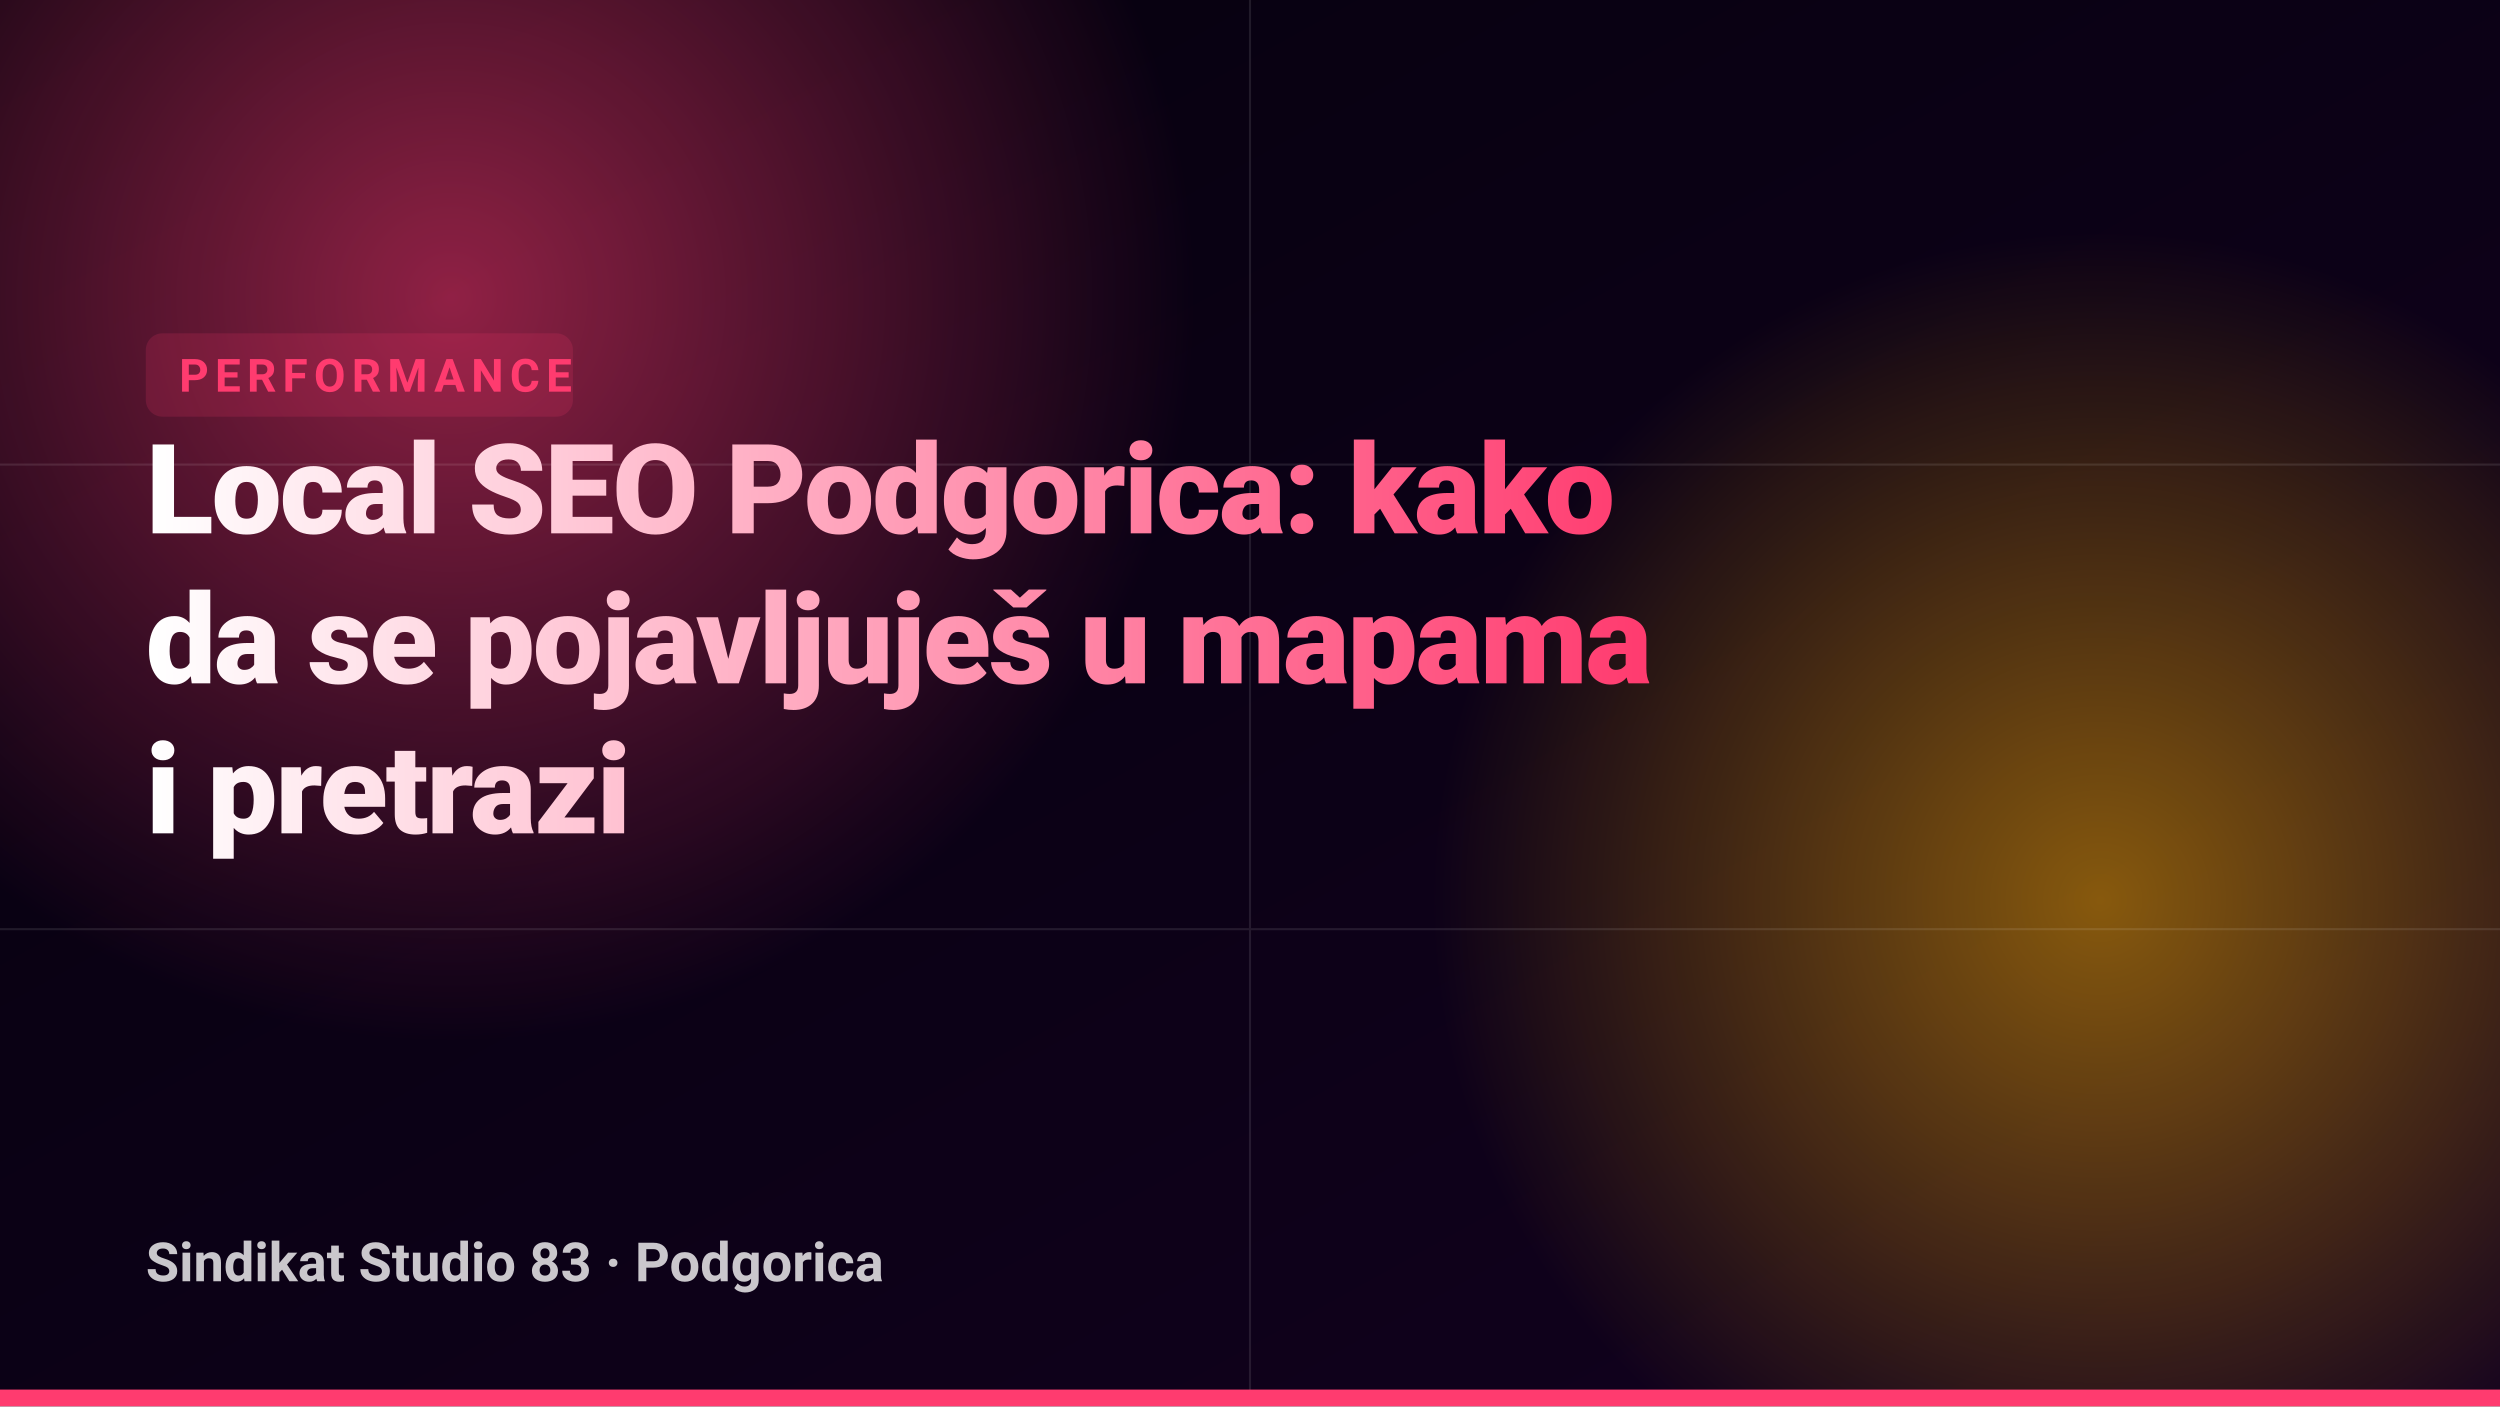
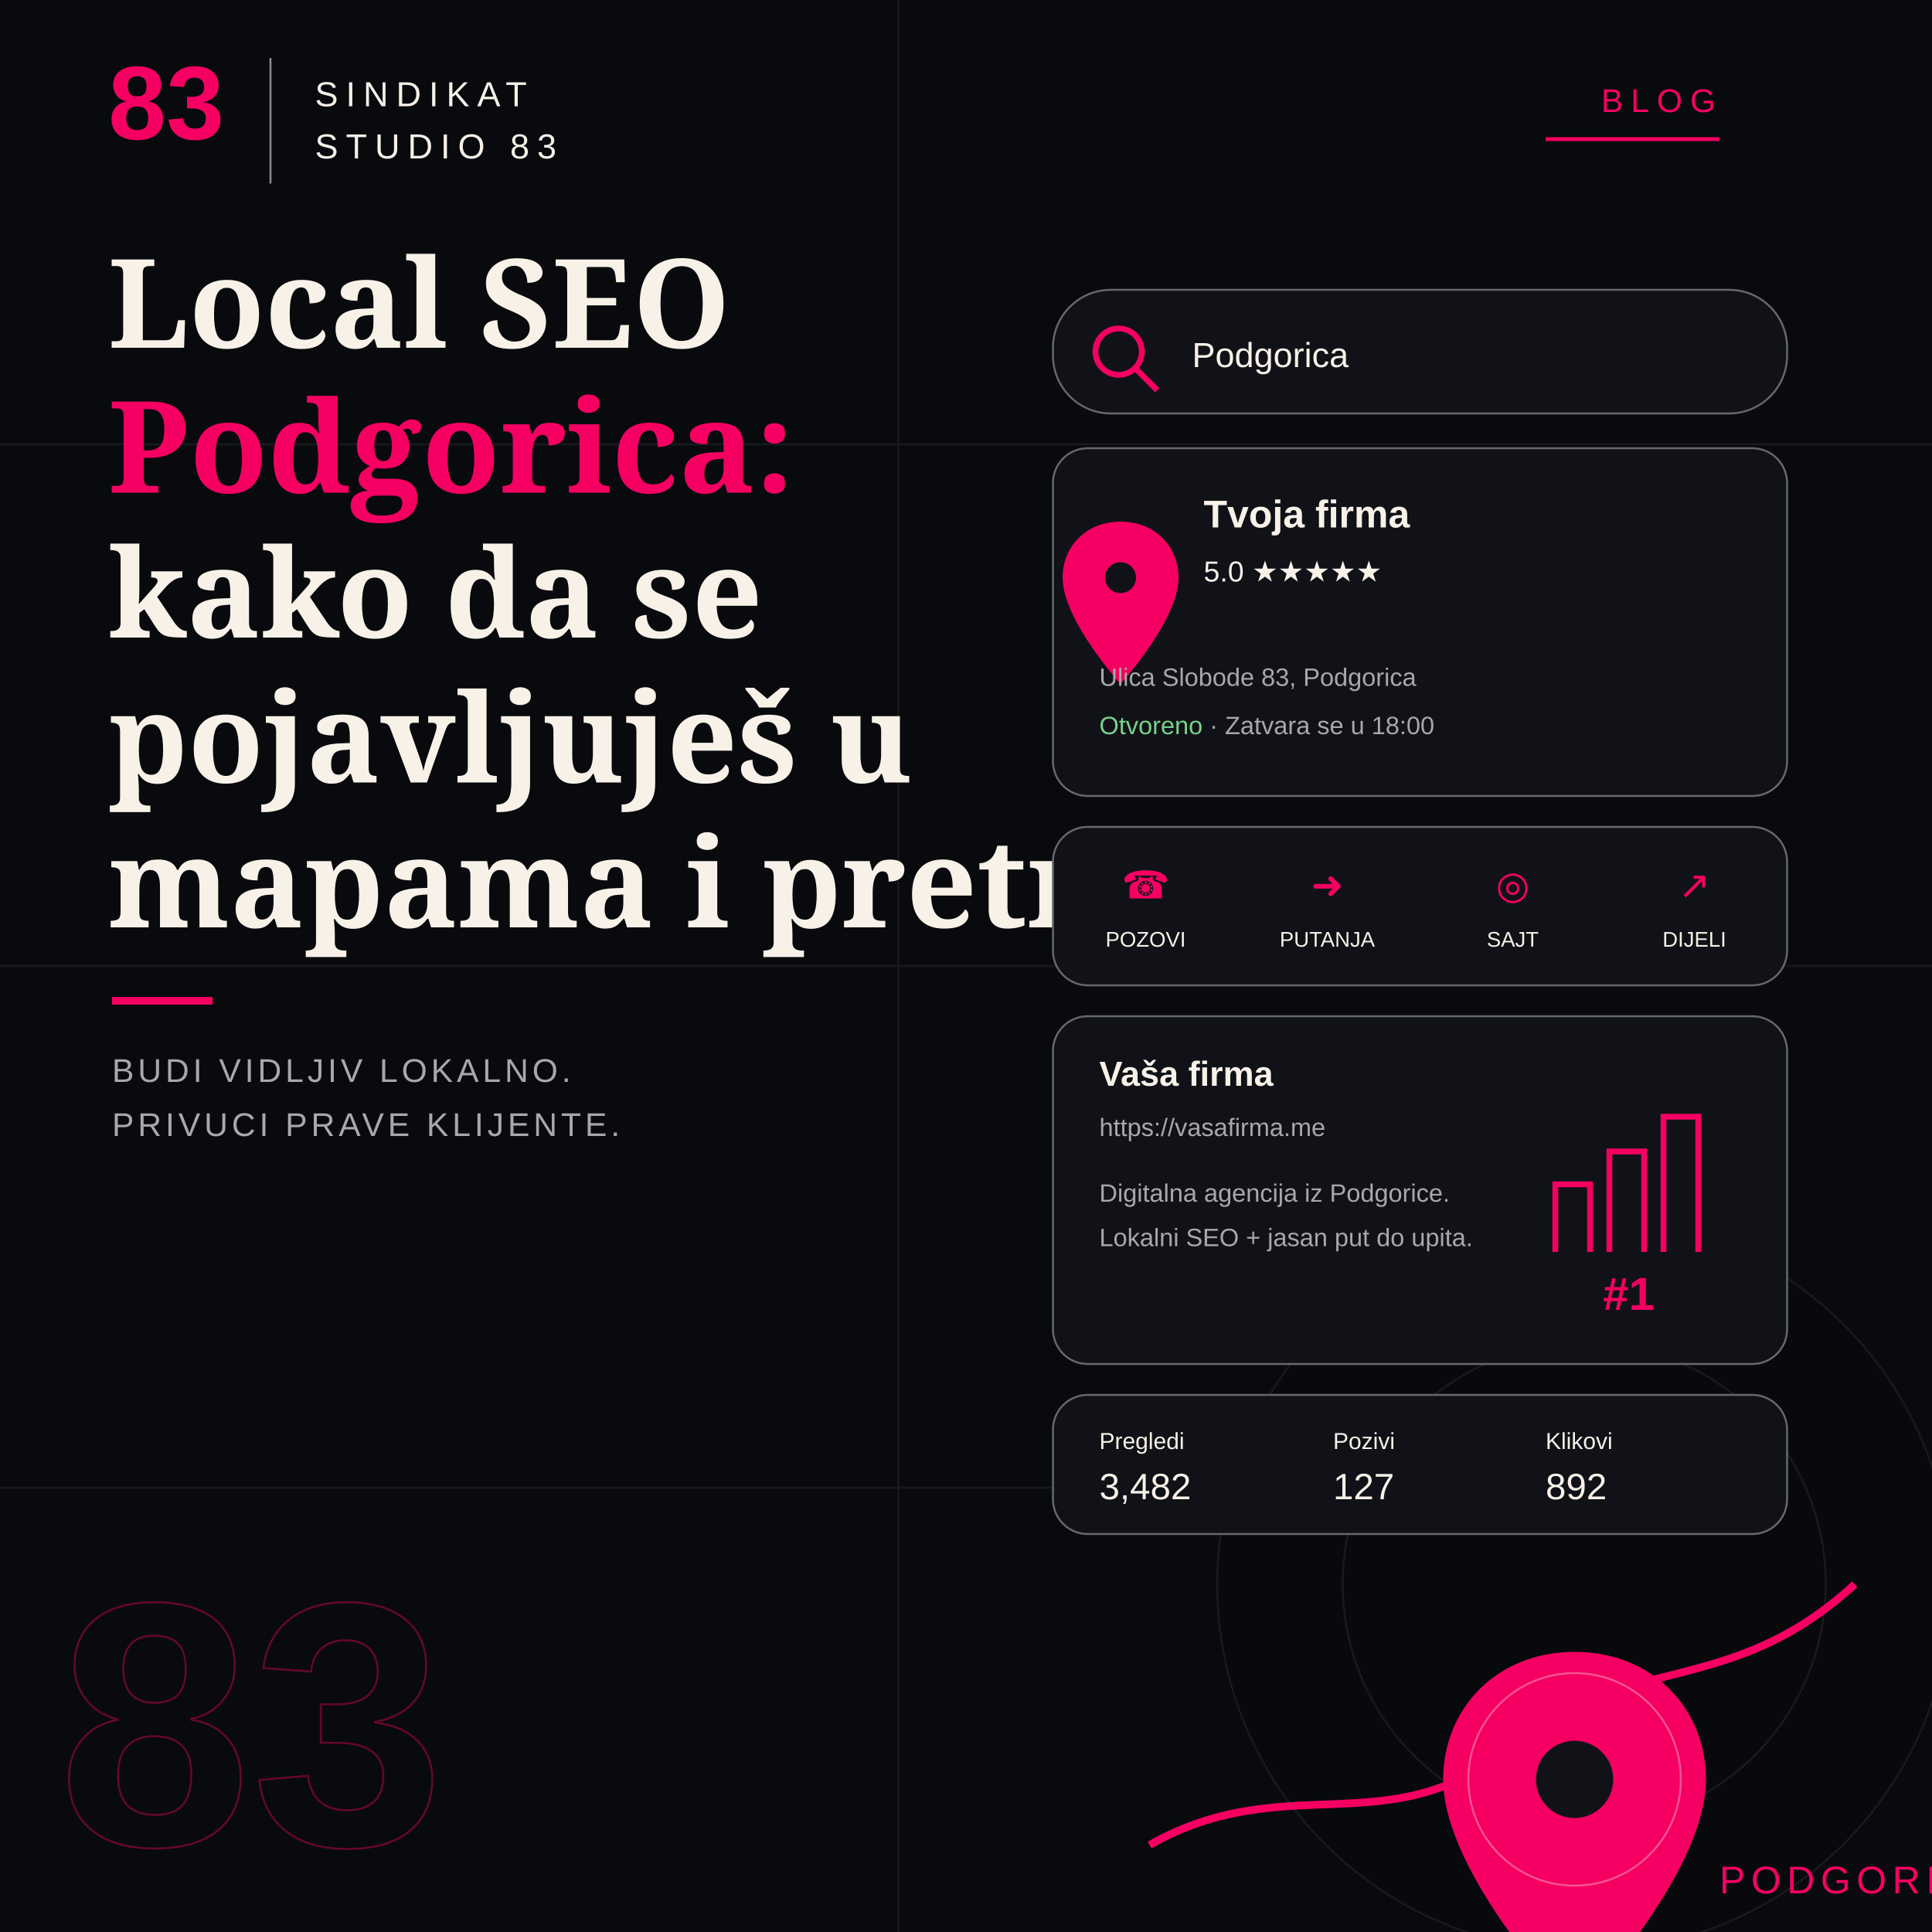
- <svg xmlns="http://www.w3.org/2000/svg" viewBox="0 0 1200 675" width="1200" height="675" role="img" aria-label="Local SEO Podgorica: kako da se pojavljuješ u mapama i pretrazi">
-   <defs>
-     <linearGradient id="bg" x1="0" y1="0" x2="1" y2="1">
-       <stop offset="0" stop-color="#05010D" />
-       <stop offset="1" stop-color="#12011F" />
-     </linearGradient>
-     <radialGradient id="g1" cx="50%" cy="50%" r="50%">
-       <stop offset="0" stop-color="#FF3B6F" stop-opacity="0.55" />
-       <stop offset="1" stop-color="#FF3B6F" stop-opacity="0" />
-     </radialGradient>
-     <radialGradient id="g2" cx="50%" cy="50%" r="50%">
-       <stop offset="0" stop-color="#FFB000" stop-opacity="0.5" />
-       <stop offset="1" stop-color="#FFB000" stop-opacity="0" />
-     </radialGradient>
-     <linearGradient id="txt" x1="0" y1="0" x2="1" y2="0">
-       <stop offset="0" stop-color="#FFFFFF" />
-       <stop offset="1" stop-color="#FF3B6F" />
-     </linearGradient>
-   </defs>
-   <rect width="1200" height="675" fill="url(#bg)" />
-   <circle cx="216" cy="142" r="360" fill="url(#g1)" />
-   <circle cx="1008" cy="432" r="320" fill="url(#g2)" />
-   <g opacity="0.10" stroke="#FFFFFF" stroke-width="1">
-     <line x1="0" y1="223" x2="1200" y2="223" />
-     <line x1="0" y1="446" x2="1200" y2="446" />
-     <line x1="600" y1="0" x2="600" y2="675" />
+ <svg xmlns="http://www.w3.org/2000/svg" viewBox="0 0 1000 1000" width="1000" height="1000" role="img" aria-label="Local SEO Podgorica: kako da se pojavljuješ u mapama i pretrazi">
+   <rect width="1000" height="1000" fill="#090a0d" />
+   <g opacity=".07" stroke="#fff">
+     <path d="M0 230H1000M0 500H1000M0 770H1000M465 0V1000" />
+     <circle cx="820" cy="820" r="190" />
+     <circle cx="820" cy="820" r="125" />
  </g>
-   <g font-family="'Segoe UI', system-ui, -apple-system, Roboto, Arial, sans-serif">
-     <rect x="70" y="160" rx="8" ry="8" width="205" height="40" fill="#FF3B6F" opacity="0.16" />
-     <text x="86" y="188" fill="#FF3B6F" font-size="22" font-weight="700" letter-spacing="3">PERFORMANCE</text>
-     <text fill="url(#txt)" font-size="60" font-weight="800" letter-spacing="-1">
-       <tspan x="70" y="256">Local SEO Podgorica: kako</tspan>
-       <tspan x="70" y="328">da se pojavljuješ u mapama</tspan>
-       <tspan x="70" y="400">i pretrazi</tspan>
+   <g font-family="Arial,sans-serif">
+     <text x="56" y="72" fill="#f50062" font-size="54" font-weight="900">83</text>
+     <path d="M140 30V95" stroke="#8c8d92" />
+     <text x="163" y="55" fill="#f5f0e8" font-size="18" letter-spacing="4">SINDIKAT</text>
+     <text x="163" y="82" fill="#f5f0e8" font-size="18" letter-spacing="4">STUDIO 83</text>
+     <text x="888" y="58" fill="#f50062" text-anchor="end" font-size="17" letter-spacing="4">BLOG</text>
+     <path d="M800 72H890" stroke="#f50062" stroke-width="2" />
+   </g>
+   <g font-family="Georgia,serif" font-weight="700">
+     <text x="56" y="180" fill="#f7f1e8" font-size="64">Local SEO</text>
+     <text x="56" y="255" fill="#f50062" font-size="66">Podgorica:</text>
+     <text x="56" y="330" fill="#f7f1e8" font-size="64">kako da se</text>
+     <text x="56" y="405" fill="#f7f1e8" font-size="64">pojavljuješ u</text>
+     <text x="56" y="480" fill="#f7f1e8" font-size="64">mapama i pretrazi</text>
+   </g>
+   <path d="M58 518H110" stroke="#f50062" stroke-width="4" />
+   <text x="58" y="560" fill="#a9a7aa" font-family="Arial,sans-serif" font-size="17" letter-spacing="2">BUDI VIDLJIV LOKALNO.</text>
+   <text x="58" y="588" fill="#a9a7aa" font-family="Arial,sans-serif" font-size="17" letter-spacing="2">PRIVUCI PRAVE KLIJENTE.</text>
+   <g transform="translate(545 150)" font-family="Arial,sans-serif">
+     <rect width="380" height="64" rx="30" fill="#111217" stroke="#66686e" />
+     <circle cx="34" cy="32" r="12" fill="none" stroke="#f50062" stroke-width="3" />
+     <path d="M43 41l11 11" stroke="#f50062" stroke-width="3" />
+     <text x="72" y="40" fill="#f7f1e8" font-size="18">Podgorica</text>
+     <rect y="82" width="380" height="180" rx="18" fill="#111217" stroke="#66686e" />
+     <path d="M35 120c-18 0-30 13-30 29 0 22 30 55 30 55s30-33 30-55c0-16-12-29-30-29Z" fill="#f50062" />
+     <circle cx="35" cy="149" r="8" fill="#111217" />
+     <text x="78" y="123" fill="#f7f1e8" font-size="20" font-weight="700">Tvoja firma</text>
+     <text x="78" y="151" fill="#f7f1e8" font-size="15">5.0 ★★★★★</text>
+     <text x="24" y="205" fill="#a9a7aa" font-size="13">Ulica Slobode 83, Podgorica</text>
+     <text x="24" y="230" fill="#77d28b" font-size="13">Otvoreno <tspan fill="#a9a7aa">· Zatvara se u 18:00</tspan>
    </text>
-     <text x="70" y="615" fill="rgba(255,255,255,.78)" font-size="26" font-weight="600">Sindikat Studio 83 · Podgorica</text>
+     <rect y="278" width="380" height="82" rx="18" fill="#111217" stroke="#66686e" />
+     <g fill="#f50062" text-anchor="middle" font-size="20">
+       <text x="48" y="315">☎</text>
+       <text x="142" y="315">➜</text>
+       <text x="238" y="315">◎</text>
+       <text x="332" y="315">↗</text>
+     </g>
+     <g fill="#f7f1e8" text-anchor="middle" font-size="11">
+       <text x="48" y="340">POZOVI</text>
+       <text x="142" y="340">PUTANJA</text>
+       <text x="238" y="340">SAJT</text>
+       <text x="332" y="340">DIJELI</text>
+     </g>
+     <rect y="376" width="380" height="180" rx="18" fill="#111217" stroke="#66686e" />
+     <text x="24" y="412" fill="#f7f1e8" font-size="18" font-weight="700">Vaša firma</text>
+     <text x="24" y="438" fill="#a9a7aa" font-size="13">https://vasafirma.me</text>
+     <text x="24" y="472" fill="#a9a7aa" font-size="13">Digitalna agencija iz Podgorice.</text>
+     <text x="24" y="495" fill="#a9a7aa" font-size="13">Lokalni SEO + jasan put do upita.</text>
+     <g transform="translate(260 408)">
+       <path d="M0 90V55h18v35M28 90V38h18v52M56 90V20h18v70" fill="none" stroke="#f50062" stroke-width="3" />
+       <text x="38" y="120" text-anchor="middle" fill="#f50062" font-size="24" font-weight="800">#1</text>
+     </g>
+     <rect y="572" width="380" height="72" rx="18" fill="#111217" stroke="#66686e" />
+     <g fill="#f7f1e8" font-size="12">
+       <text x="24" y="600">Pregledi</text>
+       <text x="145" y="600">Pozivi</text>
+       <text x="255" y="600">Klikovi</text>
+     </g>
+     <g fill="#f7f1e8" font-size="19">
+       <text x="24" y="626">3,482</text>
+       <text x="145" y="626">127</text>
+       <text x="255" y="626">892</text>
+     </g>
  </g>
-   <rect x="0" y="667" width="1200" height="8" fill="#FF3B6F" />
+   <g transform="translate(595 810)">
+     <path d="M0 145C70 105 125 145 185 95S300 70 365 10" fill="none" stroke="#f50062" stroke-width="4" />
+     <path d="M220 45c-40 0-68 29-68 66 0 50 68 120 68 120s68-70 68-120c0-37-28-66-68-66Z" fill="#f50062" />
+     <circle cx="220" cy="111" r="20" fill="#111217" />
+     <circle cx="220" cy="111" r="55" fill="none" stroke="#f7f1e8" opacity=".35" />
+     <text x="295" y="170" fill="#f50062" font-family="Arial,sans-serif" font-size="20" letter-spacing="3">PODGORICA</text>
+   </g>
+   <text x="30" y="955" fill="none" stroke="#f50062" font-family="Arial,sans-serif" font-size="180" font-weight="900" opacity=".4">83</text>
</svg>
